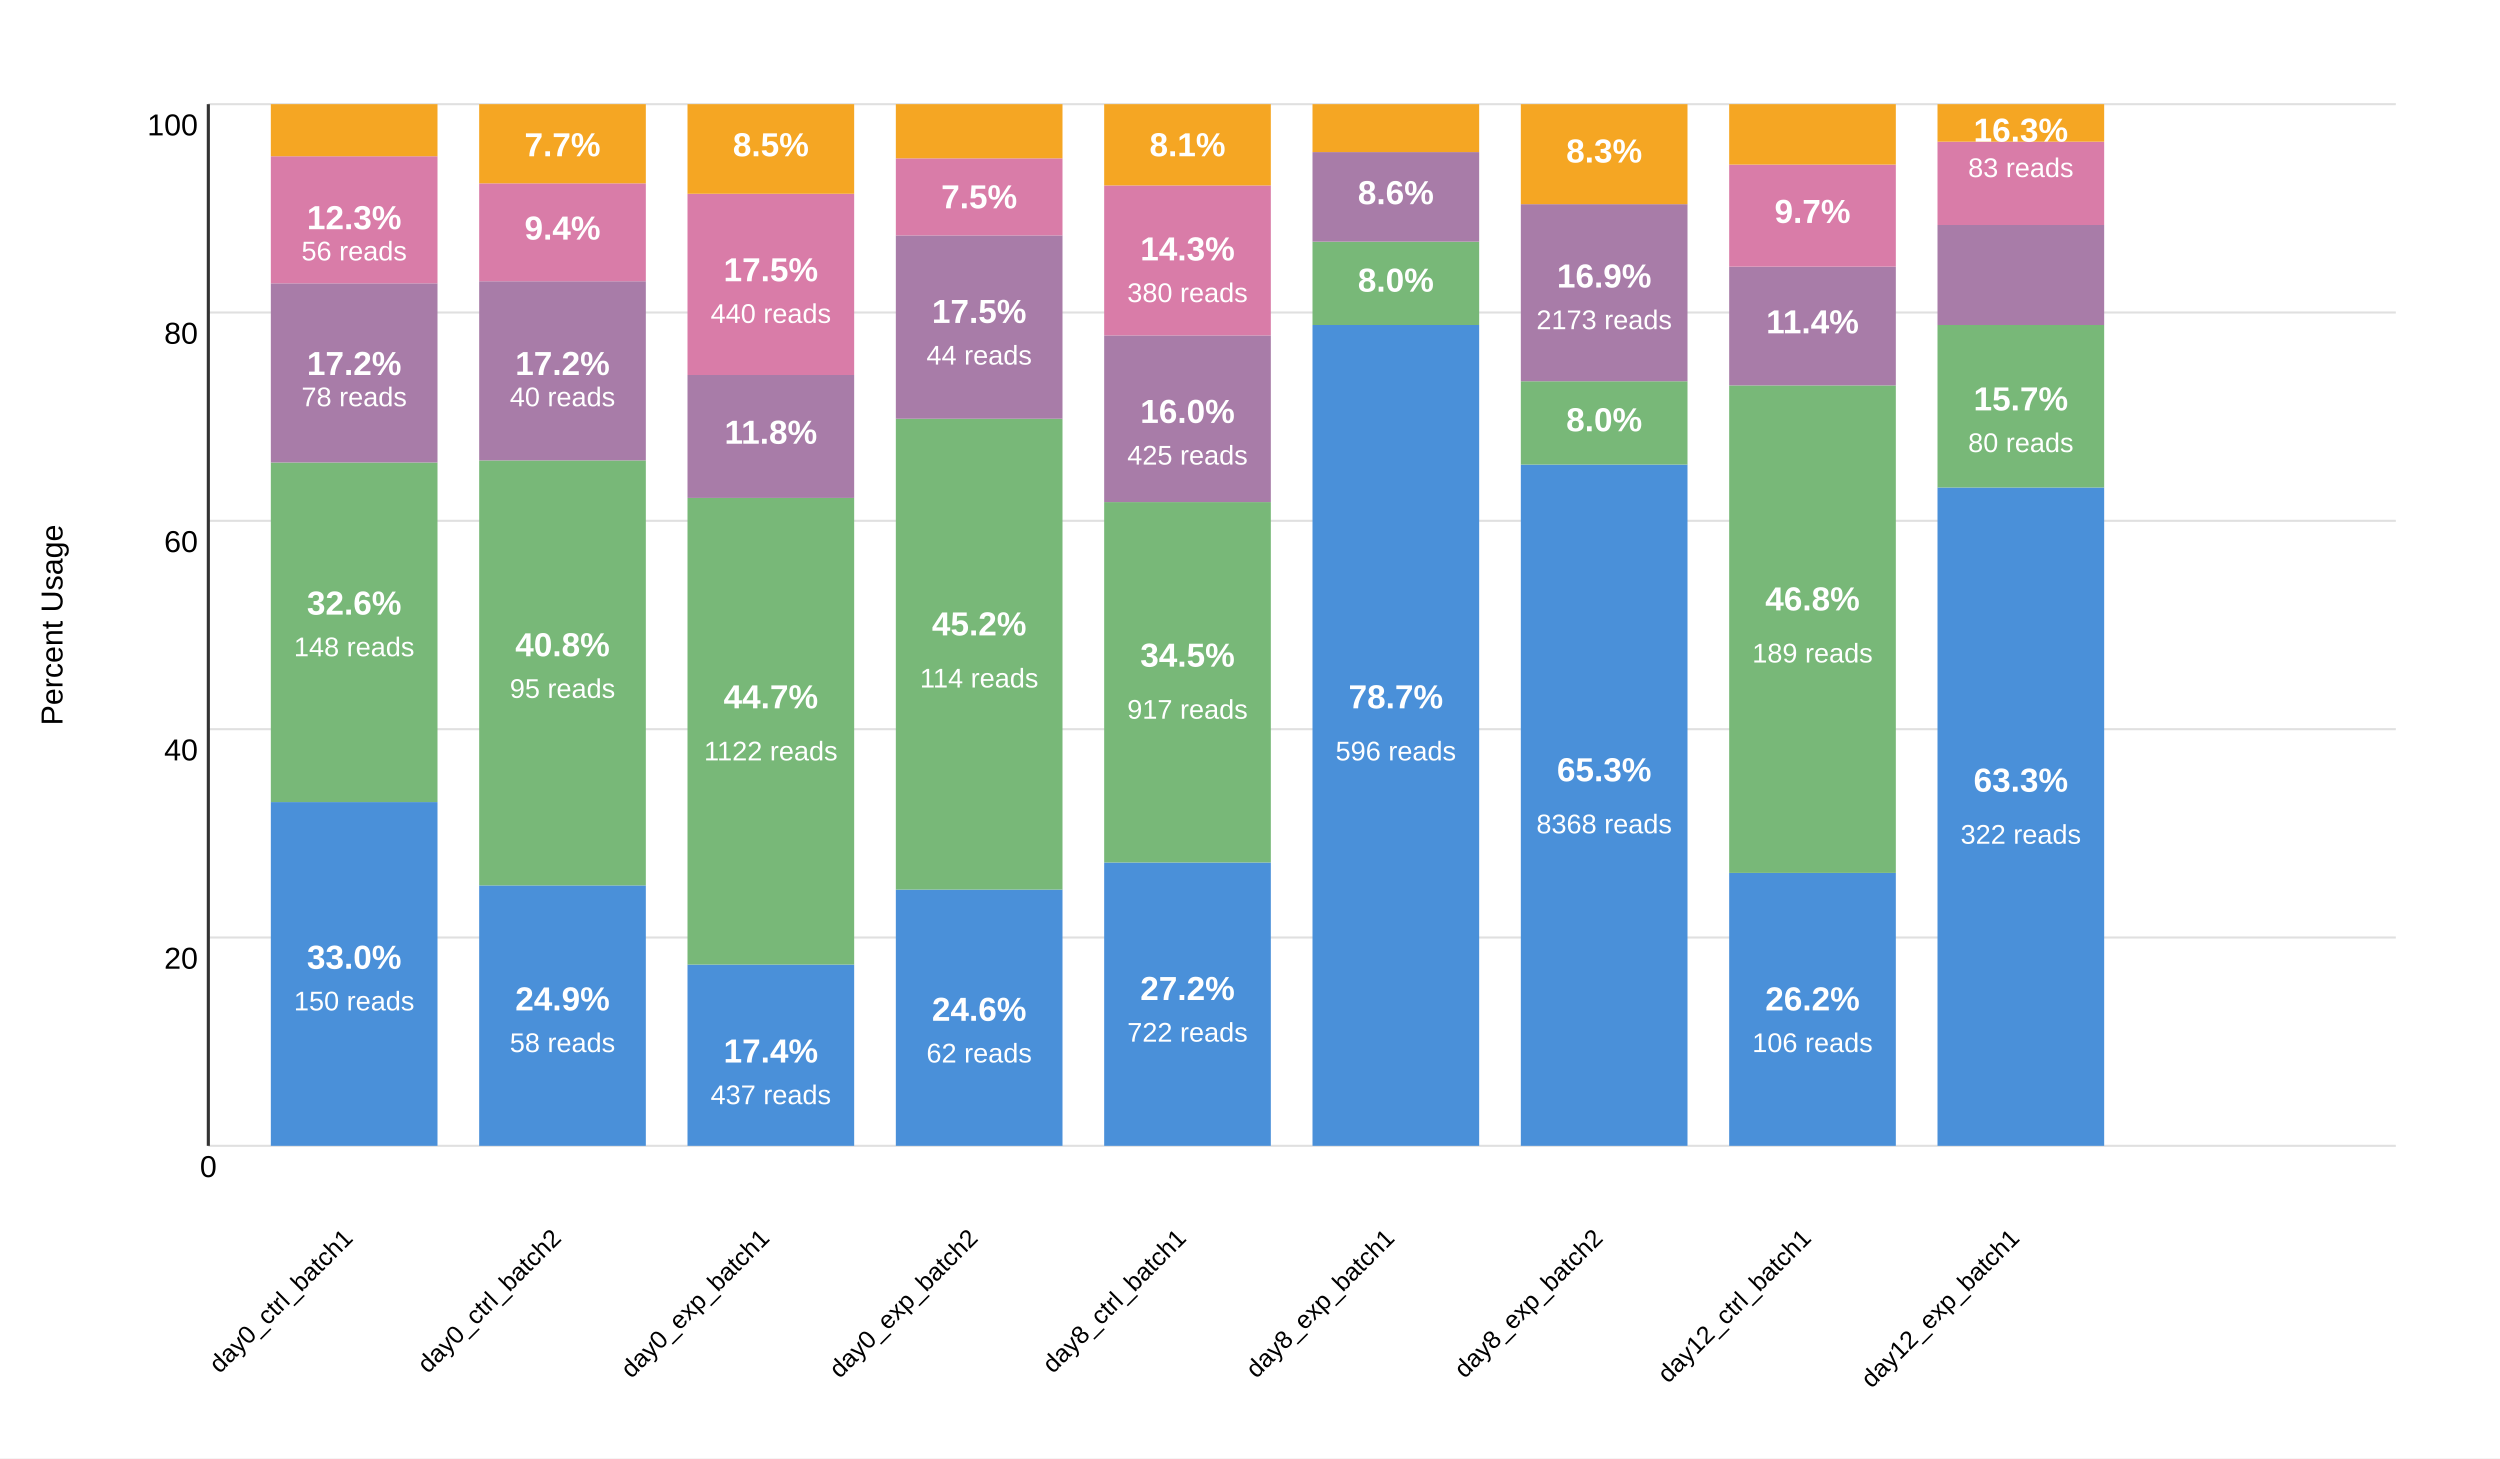
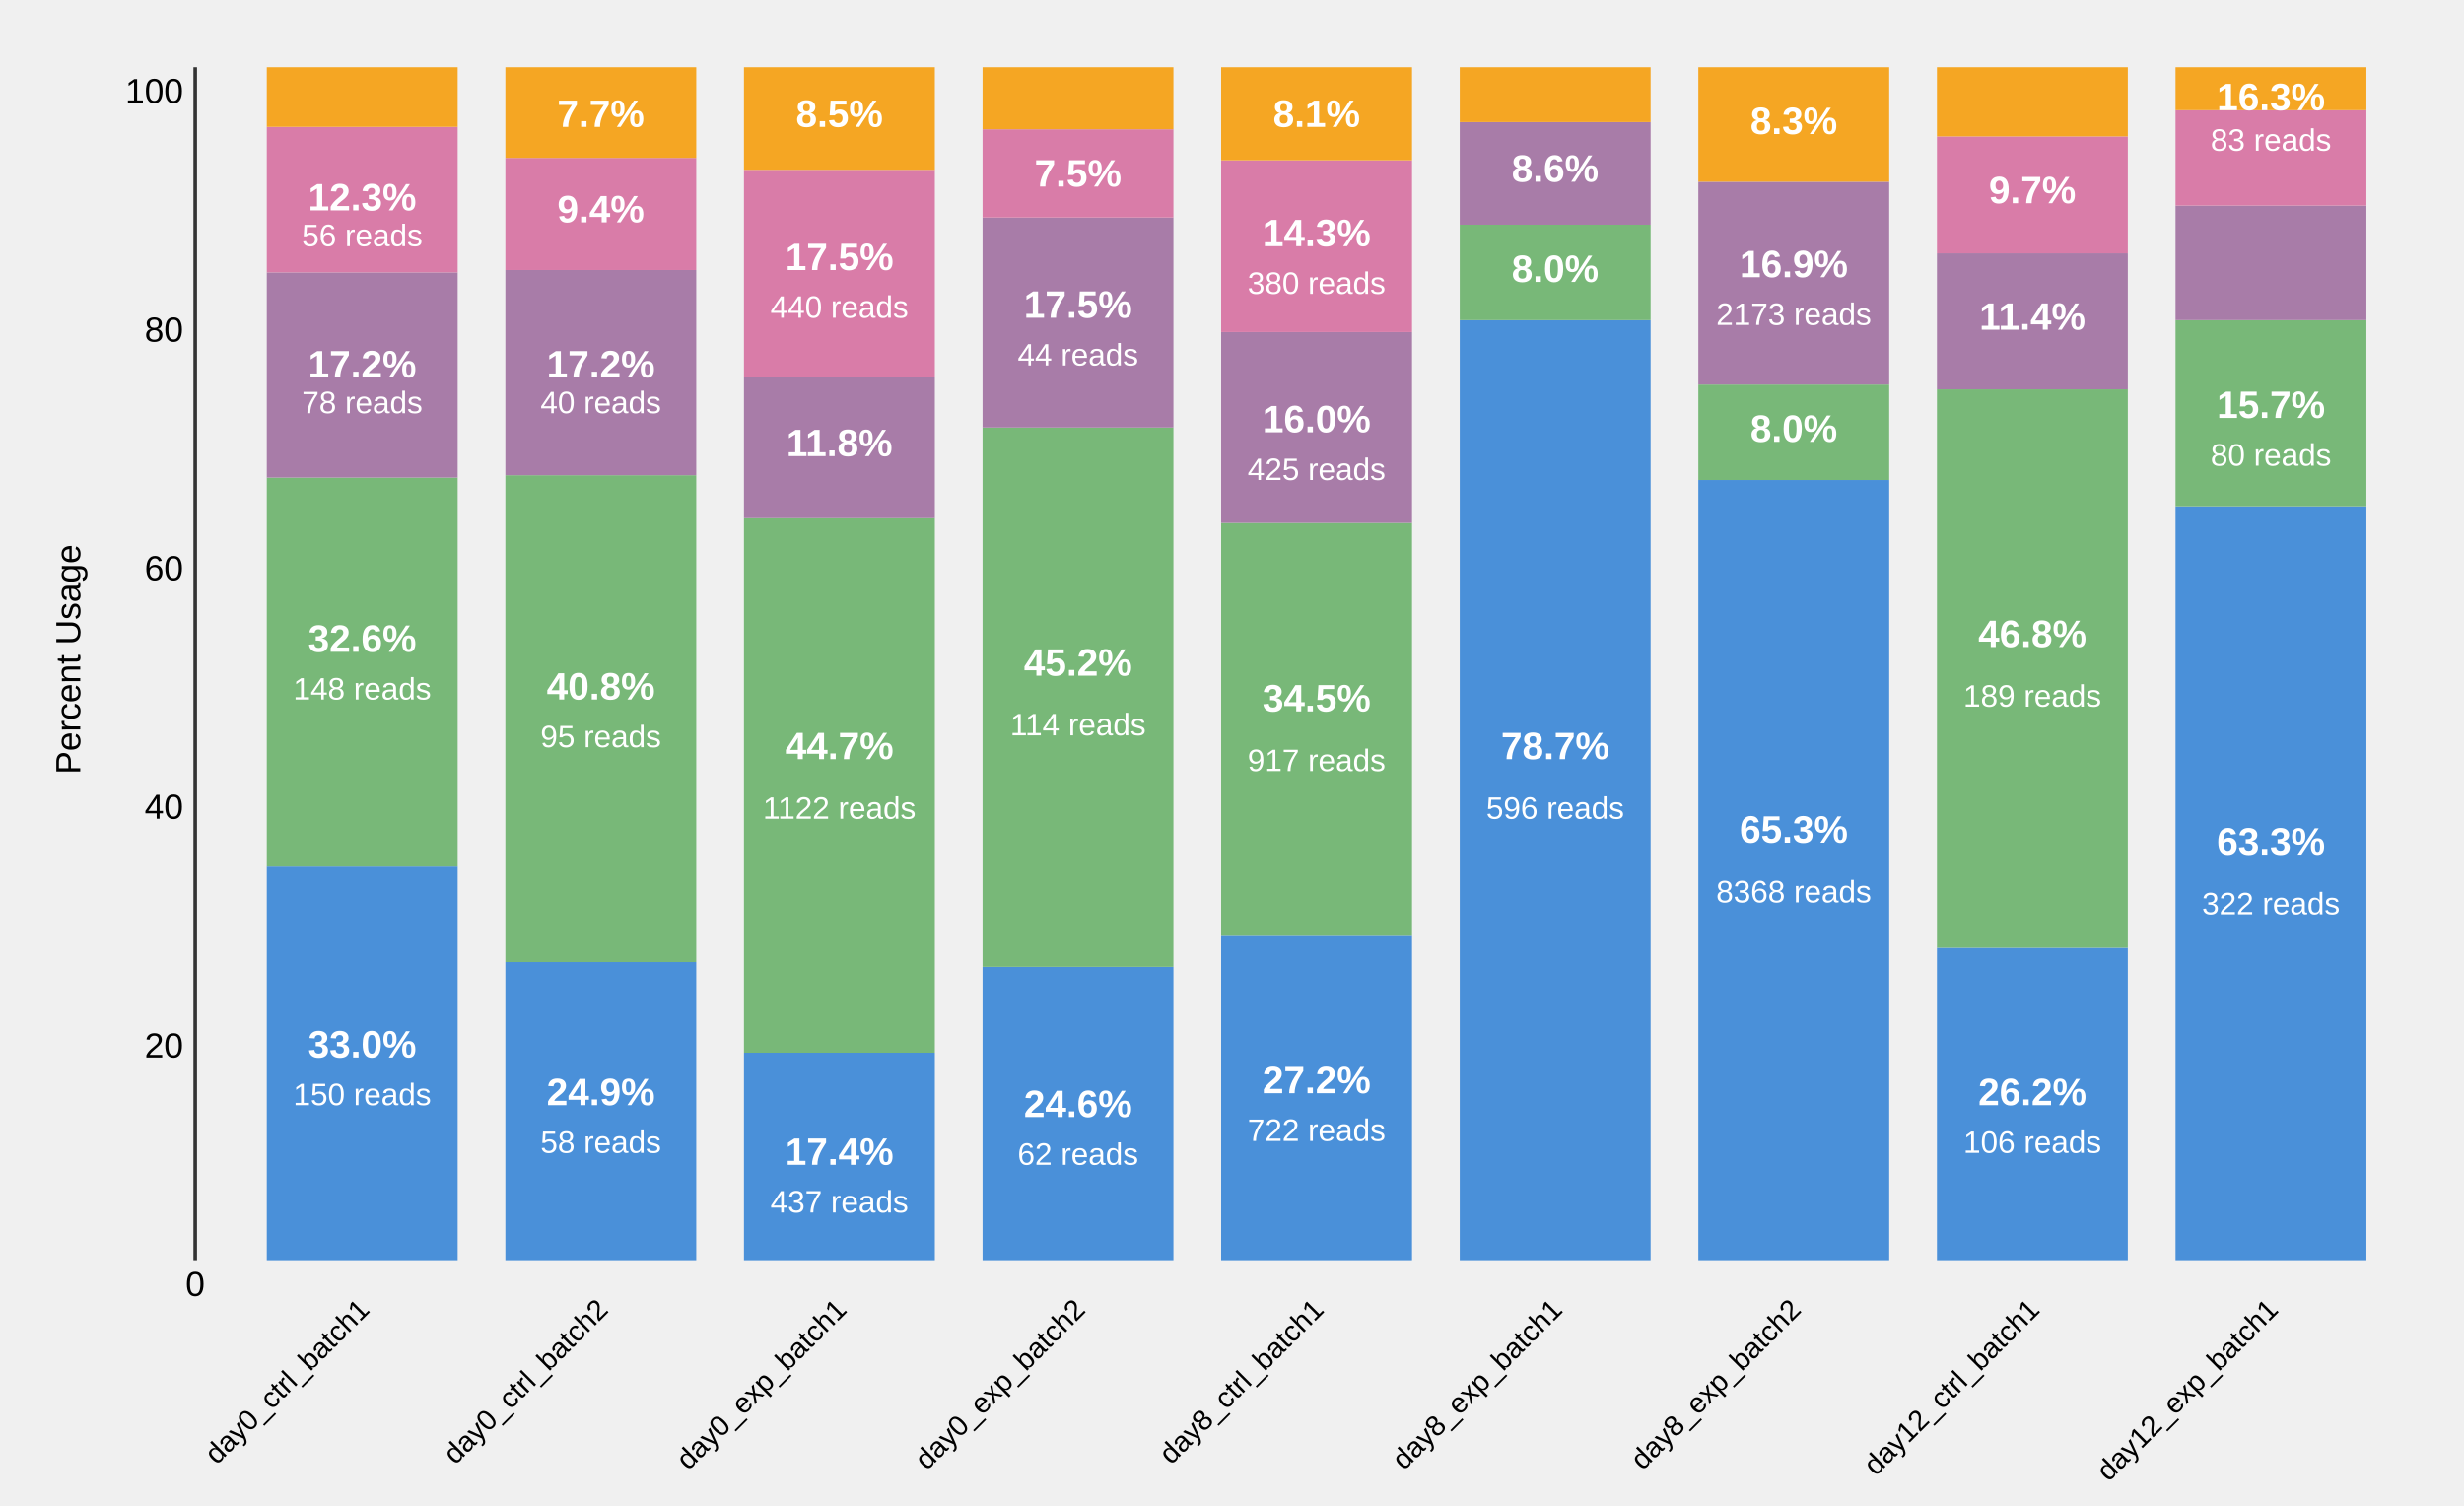
- <svg xmlns="http://www.w3.org/2000/svg" viewBox="0 0 1200 700" width="1200" height="700" version="1.1" id="svg85">
-   <defs id="defs85" />
+ <svg xmlns="http://www.w3.org/2000/svg" viewBox="0 0 1032.727 630.909" width="1032.727" height="630.909" version="1.1" id="svg85">
+   <defs id="defs85">
+     <clipPath clipPathUnits="userSpaceOnUse" id="clipPath15">
+       <g id="g17" class="grid-line" style="opacity:1">
+         <path style="baseline-shift:baseline;display:inline;overflow:visible;vector-effect:none;enable-background:accumulate;stop-color:#000000;stop-opacity:1" d="M 100,50 H 1150" id="path16" />
+         <path style="baseline-shift:baseline;display:inline;overflow:visible;vector-effect:none;fill:#e0e0e0;enable-background:accumulate;stop-color:#000000;stop-opacity:1" d="m 100,49.705 v 0.59 h 1050 v -0.59 z" id="path17" />
+       </g>
+     </clipPath>
+     <clipPath clipPathUnits="userSpaceOnUse" id="clipPath17">
+       <g id="g19" class="grid-line" style="opacity:1">
+         <path style="baseline-shift:baseline;display:inline;overflow:visible;vector-effect:none;enable-background:accumulate;stop-color:#000000;stop-opacity:1" d="M 100,50 H 1150" id="path18" />
+         <path style="baseline-shift:baseline;display:inline;overflow:visible;vector-effect:none;fill:#e0e0e0;enable-background:accumulate;stop-color:#000000;stop-opacity:1" d="m 100,49.705 v 0.59 h 1050 v -0.59 z" id="path19" />
+       </g>
+     </clipPath>
+     <clipPath clipPathUnits="userSpaceOnUse" id="clipPath19">
+       <g id="g21" class="grid-line" style="opacity:1">
+         <path style="baseline-shift:baseline;display:inline;overflow:visible;vector-effect:none;enable-background:accumulate;stop-color:#000000;stop-opacity:1" d="M 100,50 H 1150" id="path20" />
+         <path style="baseline-shift:baseline;display:inline;overflow:visible;vector-effect:none;fill:#e0e0e0;enable-background:accumulate;stop-color:#000000;stop-opacity:1" d="m 100,49.705 v 0.59 h 1050 v -0.59 z" id="path21" />
+       </g>
+     </clipPath>
+     <clipPath clipPathUnits="userSpaceOnUse" id="clipPath21">
+       <g id="g23" class="grid-line" style="opacity:1">
+         <path style="baseline-shift:baseline;display:inline;overflow:visible;vector-effect:none;enable-background:accumulate;stop-color:#000000;stop-opacity:1" d="M 100,50 H 1150" id="path22" />
+         <path style="baseline-shift:baseline;display:inline;overflow:visible;vector-effect:none;fill:#e0e0e0;enable-background:accumulate;stop-color:#000000;stop-opacity:1" d="m 100,49.705 v 0.59 h 1050 v -0.59 z" id="path23" />
+       </g>
+     </clipPath>
+     <clipPath clipPathUnits="userSpaceOnUse" id="clipPath23">
+       <g id="g25" class="grid-line" style="opacity:1">
+         <path style="baseline-shift:baseline;display:inline;overflow:visible;vector-effect:none;enable-background:accumulate;stop-color:#000000;stop-opacity:1" d="M 100,50 H 1150" id="path24" />
+         <path style="baseline-shift:baseline;display:inline;overflow:visible;vector-effect:none;fill:#e0e0e0;enable-background:accumulate;stop-color:#000000;stop-opacity:1" d="m 100,49.705 v 0.59 h 1050 v -0.59 z" id="path25" />
+       </g>
+     </clipPath>
+   </defs>
  <style id="style1">
    .axis-line { stroke: #333; stroke-width: 1.5; fill: none; }
    .grid-line { stroke: #e0e0e0; stroke-width: 1; }
    .axis-label { font-family: Arial, sans-serif; font-size: 18px; fill: #000; font-weight: bold; }
    .tick-label { font-family: Arial, sans-serif; font-size: 14px; fill: #000; }
    .bar-label-pct { font-family: Arial, sans-serif; font-size: 16px; fill: #fff; font-weight: bold; text-anchor: middle; }
    .bar-label-reads { font-family: Arial, sans-serif; font-size: 13px; fill: #fff; text-anchor: middle; }
    .sample-label { font-family: Arial, sans-serif; font-size: 12px; fill: #000; text-anchor: end; }
    
    .isoform1 { fill: #4a90d9; }
    .isoform2 { fill: #78b878; }
    .isoform3 { fill: #a87ca8; }
    .isoform4 { fill: #d97ca8; }
    .isoform5 { fill: #f5a623; }
  </style>
-   <rect width="1200" height="700" fill="#ffffff" id="rect1" />
-   <line x1="100" y1="550" x2="1150" y2="550" class="grid-line" id="line1" />
-   <line x1="100" y1="450" x2="1150" y2="450" class="grid-line" id="line2" />
-   <line x1="100" y1="350" x2="1150" y2="350" class="grid-line" id="line3" />
-   <line x1="100" y1="250" x2="1150" y2="250" class="grid-line" id="line4" />
-   <line x1="100" y1="150" x2="1150" y2="150" class="grid-line" id="line5" />
-   <line x1="100" y1="50" x2="1150" y2="50" class="grid-line" id="line6" />
-   <line x1="100" y1="50" x2="100" y2="550" class="axis-line" id="line7" />
-   <text x="100" y="565" class="tick-label" text-anchor="middle" id="text7" style="-inkscape-font-specification:'Arial, Normal';font-family:Arial;font-weight:normal;font-style:normal;font-stretch:normal;font-variant:normal;font-size:14.571px;font-variant-ligatures:normal;font-variant-caps:normal;font-variant-numeric:normal;font-variant-east-asian:normal">0</text>
-   <text x="100" y="465" class="tick-label" text-anchor="end" dx="-5" id="text8" style="-inkscape-font-specification:'Arial, Normal';font-family:Arial;font-weight:normal;font-style:normal;font-stretch:normal;font-variant:normal;font-size:14.571px;font-variant-ligatures:normal;font-variant-caps:normal;font-variant-numeric:normal;font-variant-east-asian:normal">20</text>
-   <text x="100" y="365" class="tick-label" text-anchor="end" dx="-5" id="text9" style="-inkscape-font-specification:'Arial, Normal';font-family:Arial;font-weight:normal;font-style:normal;font-stretch:normal;font-variant:normal;font-size:14.571px;font-variant-ligatures:normal;font-variant-caps:normal;font-variant-numeric:normal;font-variant-east-asian:normal">40</text>
-   <text x="100" y="265" class="tick-label" text-anchor="end" dx="-5" id="text10" style="-inkscape-font-specification:'Arial, Normal';font-family:Arial;font-weight:normal;font-style:normal;font-stretch:normal;font-variant:normal;font-size:14.571px;font-variant-ligatures:normal;font-variant-caps:normal;font-variant-numeric:normal;font-variant-east-asian:normal">60</text>
-   <text x="100" y="165" class="tick-label" text-anchor="end" dx="-5" id="text11" style="-inkscape-font-specification:'Arial, Normal';font-family:Arial;font-weight:normal;font-style:normal;font-stretch:normal;font-variant:normal;font-size:14.571px;font-variant-ligatures:normal;font-variant-caps:normal;font-variant-numeric:normal;font-variant-east-asian:normal">80</text>
-   <text x="100" y="65" class="tick-label" text-anchor="end" dx="-5" id="text12" style="-inkscape-font-specification:'Arial, Normal';font-family:Arial;font-weight:normal;font-style:normal;font-stretch:normal;font-variant:normal;font-size:14.571px;font-variant-ligatures:normal;font-variant-caps:normal;font-variant-numeric:normal;font-variant-east-asian:normal">100</text>
-   <text x="30" y="300" class="axis-label" text-anchor="middle" transform="rotate(-90 30 300)" id="text13" style="-inkscape-font-specification:'Arial, Normal';font-family:Arial;font-weight:normal;font-style:normal;font-stretch:normal;font-variant:normal;font-size:14.571px;font-variant-ligatures:normal;font-variant-caps:normal;font-variant-numeric:normal;font-variant-east-asian:normal">Percent Usage</text>
-   <g id="g22">
+   <g id="g26" transform="translate(-18.18182,-21.81818)">
+     <g id="line1" class="grid-line" style="opacity:1" clip-path="url(#clipPath23)">
+       <path style="baseline-shift:baseline;display:inline;overflow:visible;vector-effect:none;enable-background:accumulate;stop-color:#000000;stop-opacity:1" d="M 100,550 H 1150" id="path14" />
+       <path style="baseline-shift:baseline;display:inline;overflow:visible;vector-effect:none;fill:#e0e0e0;enable-background:accumulate;stop-color:#000000;stop-opacity:1" d="m 100,549.5 v 1 h 1050 v -1 z" id="path15" />
+     </g>
+     <g id="line2" class="grid-line" style="opacity:1" clip-path="url(#clipPath21)">
+       <path style="baseline-shift:baseline;display:inline;overflow:visible;vector-effect:none;enable-background:accumulate;stop-color:#000000;stop-opacity:1" d="M 100,450 H 1150" id="path12" />
+       <path style="baseline-shift:baseline;display:inline;overflow:visible;vector-effect:none;fill:#e0e0e0;enable-background:accumulate;stop-color:#000000;stop-opacity:1" d="m 100,449.5 v 1 h 1050 v -1 z" id="path13" />
+     </g>
+     <g id="line3" class="grid-line" style="opacity:1" clip-path="url(#clipPath19)">
+       <path style="baseline-shift:baseline;display:inline;overflow:visible;vector-effect:none;enable-background:accumulate;stop-color:#000000;stop-opacity:1" d="M 100,350 H 1150" id="path10" />
+       <path style="baseline-shift:baseline;display:inline;overflow:visible;vector-effect:none;fill:#e0e0e0;enable-background:accumulate;stop-color:#000000;stop-opacity:1" d="m 100,349.5 v 1 h 1050 v -1 z" id="path11" />
+     </g>
+     <g id="line4" class="grid-line" style="opacity:1" clip-path="url(#clipPath17)">
+       <path style="baseline-shift:baseline;display:inline;overflow:visible;vector-effect:none;enable-background:accumulate;stop-color:#000000;stop-opacity:1" d="M 100,250 H 1150" id="path8" />
+       <path style="baseline-shift:baseline;display:inline;overflow:visible;vector-effect:none;fill:#e0e0e0;enable-background:accumulate;stop-color:#000000;stop-opacity:1" d="m 100,249.5 v 1 h 1050 v -1 z" id="path9" />
+     </g>
+     <g id="line5" class="grid-line" style="opacity:1" clip-path="url(#clipPath15)">
+       <path style="baseline-shift:baseline;display:inline;overflow:visible;vector-effect:none;enable-background:accumulate;stop-color:#000000;stop-opacity:1" d="M 100,150 H 1150" id="path6" />
+       <path style="baseline-shift:baseline;display:inline;overflow:visible;vector-effect:none;fill:#e0e0e0;enable-background:accumulate;stop-color:#000000;stop-opacity:1" d="m 100,149.5 v 1 h 1050 v -1 z" id="path7" />
+     </g>
+     <line x1="100" y1="50" x2="100" y2="550" class="axis-line" id="line7" />
+     <text x="100" y="565" class="tick-label" text-anchor="middle" id="text7" style="font-style:normal;font-variant:normal;font-weight:normal;font-stretch:normal;font-size:14.571px;font-family:Arial;-inkscape-font-specification:'Arial, Normal';font-variant-ligatures:normal;font-variant-caps:normal;font-variant-numeric:normal;font-variant-east-asian:normal">0</text>
+     <text x="100" y="465" class="tick-label" text-anchor="end" dx="-5" id="text8" style="font-style:normal;font-variant:normal;font-weight:normal;font-stretch:normal;font-size:14.571px;font-family:Arial;-inkscape-font-specification:'Arial, Normal';font-variant-ligatures:normal;font-variant-caps:normal;font-variant-numeric:normal;font-variant-east-asian:normal">20</text>
+     <text x="100" y="365" class="tick-label" text-anchor="end" dx="-5" id="text9" style="font-style:normal;font-variant:normal;font-weight:normal;font-stretch:normal;font-size:14.571px;font-family:Arial;-inkscape-font-specification:'Arial, Normal';font-variant-ligatures:normal;font-variant-caps:normal;font-variant-numeric:normal;font-variant-east-asian:normal">40</text>
+     <text x="100" y="265" class="tick-label" text-anchor="end" dx="-5" id="text10" style="font-style:normal;font-variant:normal;font-weight:normal;font-stretch:normal;font-size:14.571px;font-family:Arial;-inkscape-font-specification:'Arial, Normal';font-variant-ligatures:normal;font-variant-caps:normal;font-variant-numeric:normal;font-variant-east-asian:normal">60</text>
+     <text x="100" y="165" class="tick-label" text-anchor="end" dx="-5" id="text11" style="font-style:normal;font-variant:normal;font-weight:normal;font-stretch:normal;font-size:14.571px;font-family:Arial;-inkscape-font-specification:'Arial, Normal';font-variant-ligatures:normal;font-variant-caps:normal;font-variant-numeric:normal;font-variant-east-asian:normal">80</text>
+     <text x="100" y="65" class="tick-label" text-anchor="end" dx="-5" id="text12" style="font-style:normal;font-variant:normal;font-weight:normal;font-stretch:normal;font-size:14.571px;font-family:Arial;-inkscape-font-specification:'Arial, Normal';font-variant-ligatures:normal;font-variant-caps:normal;font-variant-numeric:normal;font-variant-east-asian:normal">100</text>
+     <text x="-298.182" y="51.818" class="axis-label" text-anchor="middle" transform="rotate(-90)" id="text13" style="font-style:normal;font-variant:normal;font-weight:normal;font-stretch:normal;font-size:14.571px;font-family:Arial;-inkscape-font-specification:'Arial, Normal';font-variant-ligatures:normal;font-variant-caps:normal;font-variant-numeric:normal;font-variant-east-asian:normal">Percent Usage</text>
    <rect x="130" y="385" width="80" height="165" class="isoform1" id="rect13" />
    <text x="170" y="465" class="bar-label-pct" id="text14">33.0%</text>
    <text x="170" y="485" class="bar-label-reads" id="text15">150 reads</text>
    <rect x="130" y="222" width="80" height="163" class="isoform2" id="rect15" />
    <text x="170" y="295" class="bar-label-pct" id="text16">32.6%</text>
    <text x="170" y="315" class="bar-label-reads" id="text17">148 reads</text>
    <rect x="130" y="136" width="80" height="86" class="isoform3" id="rect17" />
    <text x="170" y="180" class="bar-label-pct" id="text18">17.2%</text>
    <text x="170" y="195" class="bar-label-reads" id="text19">78 reads</text>
    <rect x="130" y="75" width="80" height="61" class="isoform4" id="rect19" />
    <text x="170" y="110" class="bar-label-pct" id="text20">12.3%</text>
    <text x="170" y="125" class="bar-label-reads" id="text21">56 reads</text>
    <rect x="130" y="50" width="80" height="25" class="isoform5" id="rect21" />
-     <text x="170" y="595" class="sample-label" text-anchor="middle" transform="rotate(-45 170 595)" id="text22">day0_ctrl_batch1</text>
-   </g>
-   <g id="g31">
+     <text x="-281.236" y="526.795" class="sample-label" text-anchor="middle" transform="rotate(-45)" id="text22">day0_ctrl_batch1</text>
    <rect x="230" y="425" width="80" height="125" class="isoform1" id="rect22" />
    <text x="270" y="485" class="bar-label-pct" id="text23">24.9%</text>
    <text x="270" y="505" class="bar-label-reads" id="text24">58 reads</text>
    <rect x="230" y="221" width="80" height="204" class="isoform2" id="rect24" />
    <text x="270" y="315" class="bar-label-pct" id="text25">40.8%</text>
    <text x="270" y="335" class="bar-label-reads" id="text26">95 reads</text>
    <rect x="230" y="135" width="80" height="86" class="isoform3" id="rect26" />
    <text x="270" y="180" class="bar-label-pct" id="text27">17.2%</text>
    <text x="270" y="195" class="bar-label-reads" id="text28">40 reads</text>
    <rect x="230" y="88" width="80" height="47" class="isoform4" id="rect28" />
    <text x="270" y="115" class="bar-label-pct" id="text29">9.4%</text>
    <rect x="230" y="50" width="80" height="38" class="isoform5" id="rect29" />
    <text x="270" y="75" class="bar-label-pct" id="text30">7.7%</text>
-     <text x="270" y="595" class="sample-label" text-anchor="middle" transform="rotate(-45 270 595)" id="text31">day0_ctrl_batch2</text>
-   </g>
-   <g id="g40">
+     <text x="-210.525" y="597.505" class="sample-label" text-anchor="middle" transform="rotate(-45)" id="text31">day0_ctrl_batch2</text>
    <rect x="330" y="463" width="80" height="87" class="isoform1" id="rect31" />
    <text x="370" y="510" class="bar-label-pct" id="text32">17.4%</text>
    <text x="370" y="530" class="bar-label-reads" id="text33">437 reads</text>
    <rect x="330" y="239" width="80" height="224" class="isoform2" id="rect33" />
    <text x="370" y="340" class="bar-label-pct" id="text34">44.7%</text>
    <text x="370" y="365" class="bar-label-reads" id="text35">1122 reads</text>
    <rect x="330" y="180" width="80" height="59" class="isoform3" id="rect35" />
    <text x="370" y="213" class="bar-label-pct" id="text36">11.8%</text>
    <rect x="330" y="93" width="80" height="87" class="isoform4" id="rect36" />
    <text x="370" y="135" class="bar-label-pct" id="text37">17.5%</text>
    <text x="370" y="155" class="bar-label-reads" id="text38">440 reads</text>
    <rect x="330" y="50" width="80" height="43" class="isoform5" id="rect38" />
    <text x="370" y="75" class="bar-label-pct" id="text39">8.5%</text>
-     <text x="370" y="595" class="sample-label" text-anchor="middle" transform="rotate(-45 370 595)" id="text40">day0_exp_batch1</text>
-   </g>
-   <g id="g48">
+     <text x="-139.814" y="668.216" class="sample-label" text-anchor="middle" transform="rotate(-45)" id="text40">day0_exp_batch1</text>
    <rect x="430" y="427" width="80" height="123" class="isoform1" id="rect40" />
    <text x="470" y="490" class="bar-label-pct" id="text41">24.6%</text>
    <text x="470" y="510" class="bar-label-reads" id="text42">62 reads</text>
    <rect x="430" y="201" width="80" height="226" class="isoform2" id="rect42" />
    <text x="470" y="305" class="bar-label-pct" id="text43">45.2%</text>
    <text x="470" y="330" class="bar-label-reads" id="text44">114 reads</text>
    <rect x="430" y="113" width="80" height="88" class="isoform3" id="rect44" />
    <text x="470" y="155" class="bar-label-pct" id="text45">17.5%</text>
    <text x="470" y="175" class="bar-label-reads" id="text46">44 reads</text>
    <rect x="430" y="76" width="80" height="37" class="isoform4" id="rect46" />
    <text x="470" y="100" class="bar-label-pct" id="text47">7.5%</text>
    <rect x="430" y="50" width="80" height="26" class="isoform5" id="rect47" />
-     <text x="470" y="595" class="sample-label" text-anchor="middle" transform="rotate(-45 470 595)" id="text48">day0_exp_batch2</text>
-   </g>
-   <g id="g58">
+     <text x="-69.104" y="738.927" class="sample-label" text-anchor="middle" transform="rotate(-45)" id="text48">day0_exp_batch2</text>
    <rect x="530" y="414" width="80" height="136" class="isoform1" id="rect48" />
    <text x="570" y="480" class="bar-label-pct" id="text49">27.2%</text>
    <text x="570" y="500" class="bar-label-reads" id="text50">722 reads</text>
    <rect x="530" y="241" width="80" height="173" class="isoform2" id="rect50" />
    <text x="570" y="320" class="bar-label-pct" id="text51">34.5%</text>
    <text x="570" y="345" class="bar-label-reads" id="text52">917 reads</text>
    <rect x="530" y="161" width="80" height="80" class="isoform3" id="rect52" />
    <text x="570" y="203" class="bar-label-pct" id="text53">16.0%</text>
    <text x="570" y="223" class="bar-label-reads" id="text54">425 reads</text>
    <rect x="530" y="89" width="80" height="72" class="isoform4" id="rect54" />
    <text x="570" y="125" class="bar-label-pct" id="text55">14.3%</text>
    <text x="570" y="145" class="bar-label-reads" id="text56">380 reads</text>
    <rect x="530" y="50" width="80" height="39" class="isoform5" id="rect56" />
    <text x="570" y="75" class="bar-label-pct" id="text57">8.1%</text>
-     <text x="570" y="595" class="sample-label" text-anchor="middle" transform="rotate(-45 570 595)" id="text58">day8_ctrl_batch1</text>
-   </g>
-   <g id="g63">
+     <text x="1.607" y="809.637" class="sample-label" text-anchor="middle" transform="rotate(-45)" id="text58">day8_ctrl_batch1</text>
    <rect x="630" y="156" width="80" height="394" class="isoform1" id="rect58" />
    <text x="670" y="340" class="bar-label-pct" id="text59">78.7%</text>
    <text x="670" y="365" class="bar-label-reads" id="text60">596 reads</text>
    <rect x="630" y="116" width="80" height="40" class="isoform2" id="rect60" />
    <text x="670" y="140" class="bar-label-pct" id="text61">8.0%</text>
    <rect x="630" y="73" width="80" height="43" class="isoform3" id="rect61" />
    <text x="670" y="98" class="bar-label-pct" id="text62">8.6%</text>
    <rect x="630" y="50" width="80" height="23" class="isoform5" id="rect62" />
-     <text x="670" y="595" class="sample-label" text-anchor="middle" transform="rotate(-45 670 595)" id="text63">day8_exp_batch1</text>
-   </g>
-   <g id="g70">
+     <text x="72.318" y="880.348" class="sample-label" text-anchor="middle" transform="rotate(-45)" id="text63">day8_exp_batch1</text>
    <rect x="730" y="223" width="80" height="327" class="isoform1" id="rect63" />
    <text x="770" y="375" class="bar-label-pct" id="text64">65.3%</text>
    <text x="770" y="400" class="bar-label-reads" id="text65">8368 reads</text>
    <rect x="730" y="183" width="80" height="40" class="isoform2" id="rect65" />
    <text x="770" y="207" class="bar-label-pct" id="text66">8.0%</text>
    <rect x="730" y="98" width="80" height="85" class="isoform3" id="rect66" />
    <text x="770" y="138" class="bar-label-pct" id="text67">16.9%</text>
    <text x="770" y="158" class="bar-label-reads" id="text68">2173 reads</text>
    <rect x="730" y="50" width="80" height="48" class="isoform5" id="rect68" />
    <text x="770" y="78" class="bar-label-pct" id="text69">8.3%</text>
-     <text x="770" y="595" class="sample-label" text-anchor="middle" transform="rotate(-45 770 595)" id="text70">day8_exp_batch2</text>
-   </g>
-   <g id="g77">
+     <text x="143.028" y="951.059" class="sample-label" text-anchor="middle" transform="rotate(-45)" id="text70">day8_exp_batch2</text>
    <rect x="830" y="419" width="80" height="131" class="isoform1" id="rect70" />
    <text x="870" y="485" class="bar-label-pct" id="text71">26.2%</text>
    <text x="870" y="505" class="bar-label-reads" id="text72">106 reads</text>
    <rect x="830" y="185" width="80" height="234" class="isoform2" id="rect72" />
    <text x="870" y="293" class="bar-label-pct" id="text73">46.8%</text>
    <text x="870" y="318" class="bar-label-reads" id="text74">189 reads</text>
    <rect x="830" y="128" width="80" height="57" class="isoform3" id="rect74" />
    <text x="870" y="160" class="bar-label-pct" id="text75">11.4%</text>
    <rect x="830" y="79" width="80" height="49" class="isoform4" id="rect75" />
    <text x="870" y="107" class="bar-label-pct" id="text76">9.7%</text>
    <rect x="830" y="50" width="80" height="29" class="isoform5" id="rect76" />
-     <text x="870" y="595" class="sample-label" text-anchor="middle" transform="rotate(-45 870 595)" id="text77">day12_ctrl_batch1</text>
-   </g>
-   <g id="g85">
+     <text x="213.739" y="1021.769" class="sample-label" text-anchor="middle" transform="rotate(-45)" id="text77">day12_ctrl_batch1</text>
    <rect x="930" y="234" width="80" height="316" class="isoform1" id="rect77" />
    <text x="970" y="380" class="bar-label-pct" id="text78">63.3%</text>
    <text x="970" y="405" class="bar-label-reads" id="text79">322 reads</text>
    <rect x="930" y="156" width="80" height="78" class="isoform2" id="rect79" />
    <text x="970" y="197" class="bar-label-pct" id="text80">15.7%</text>
    <text x="970" y="217" class="bar-label-reads" id="text81">80 reads</text>
    <rect x="930" y="108" width="80" height="48" class="isoform3" id="rect81" />
    <rect x="930" y="68" width="80" height="40" class="isoform4" id="rect82" />
    <rect x="930" y="50" width="80" height="18" class="isoform5" id="rect83" />
    <text x="970" y="68" class="bar-label-pct" id="text83">16.3%</text>
    <text x="970" y="85" class="bar-label-reads" id="text84">83 reads</text>
-     <text x="970" y="595" class="sample-label" text-anchor="middle" transform="rotate(-45 970 595)" id="text85">day12_exp_batch1</text>
+     <text x="284.45" y="1092.48" class="sample-label" text-anchor="middle" transform="rotate(-45)" id="text85">day12_exp_batch1</text>
  </g>
</svg>
